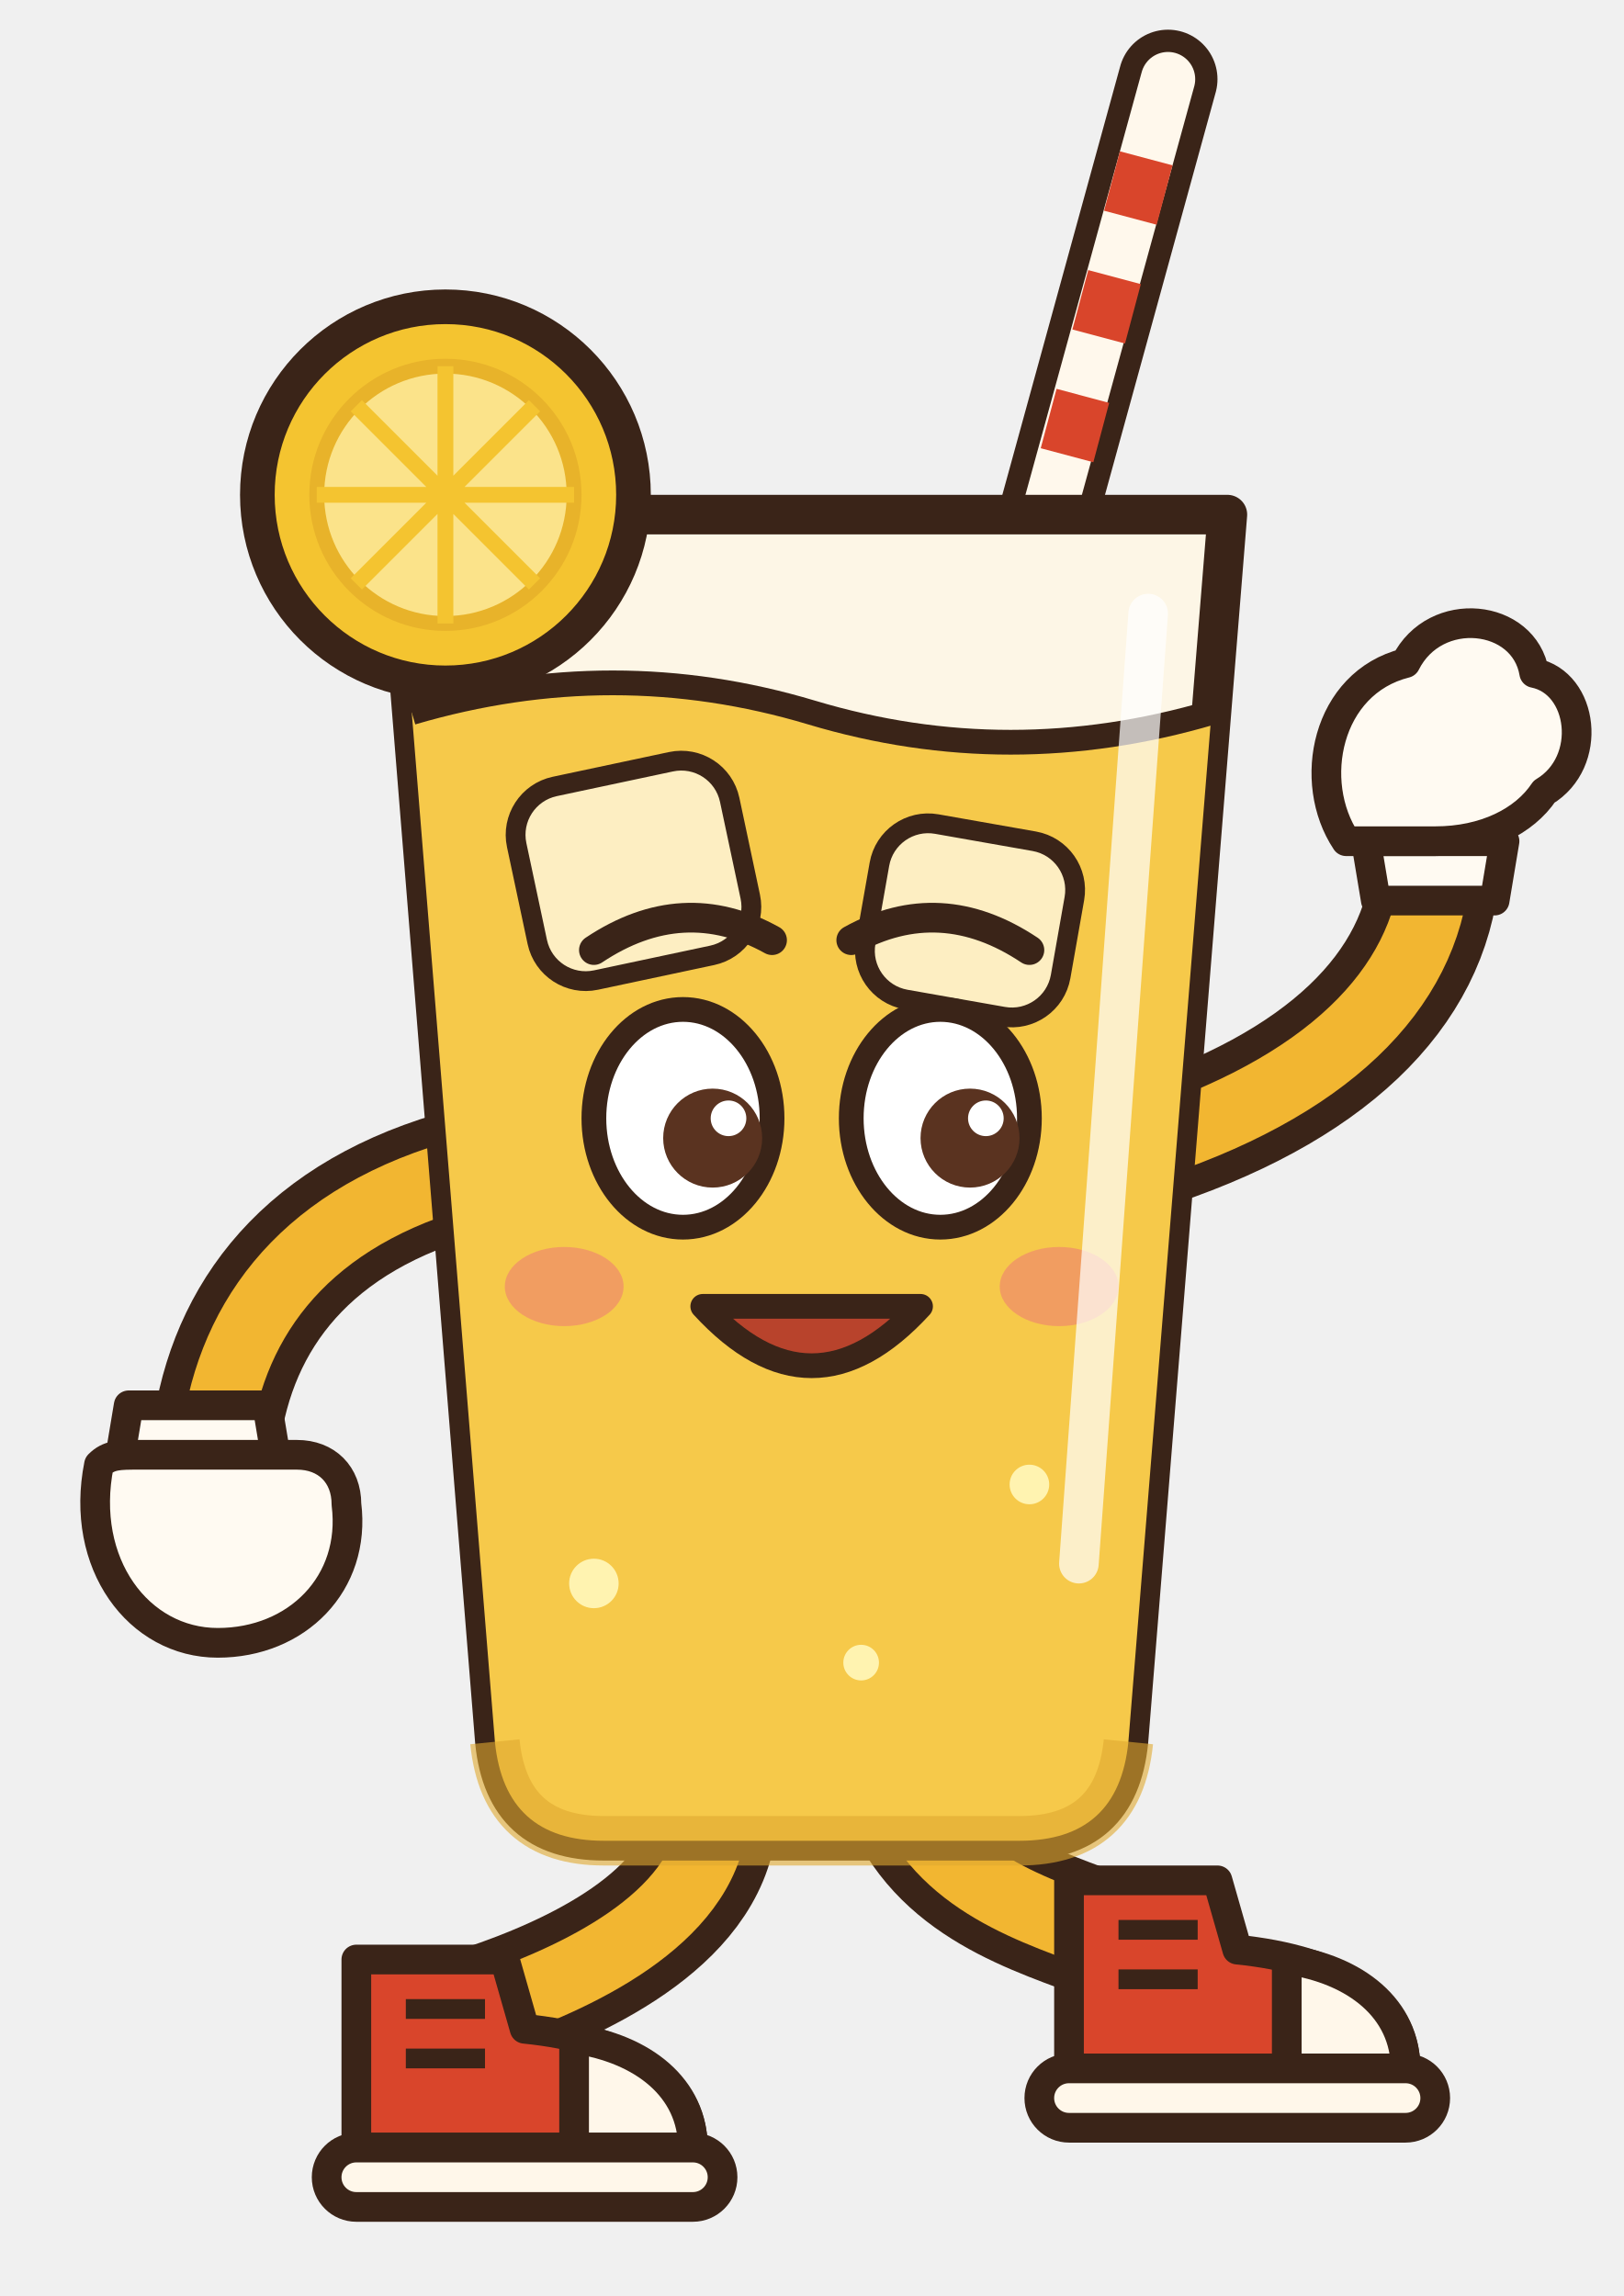
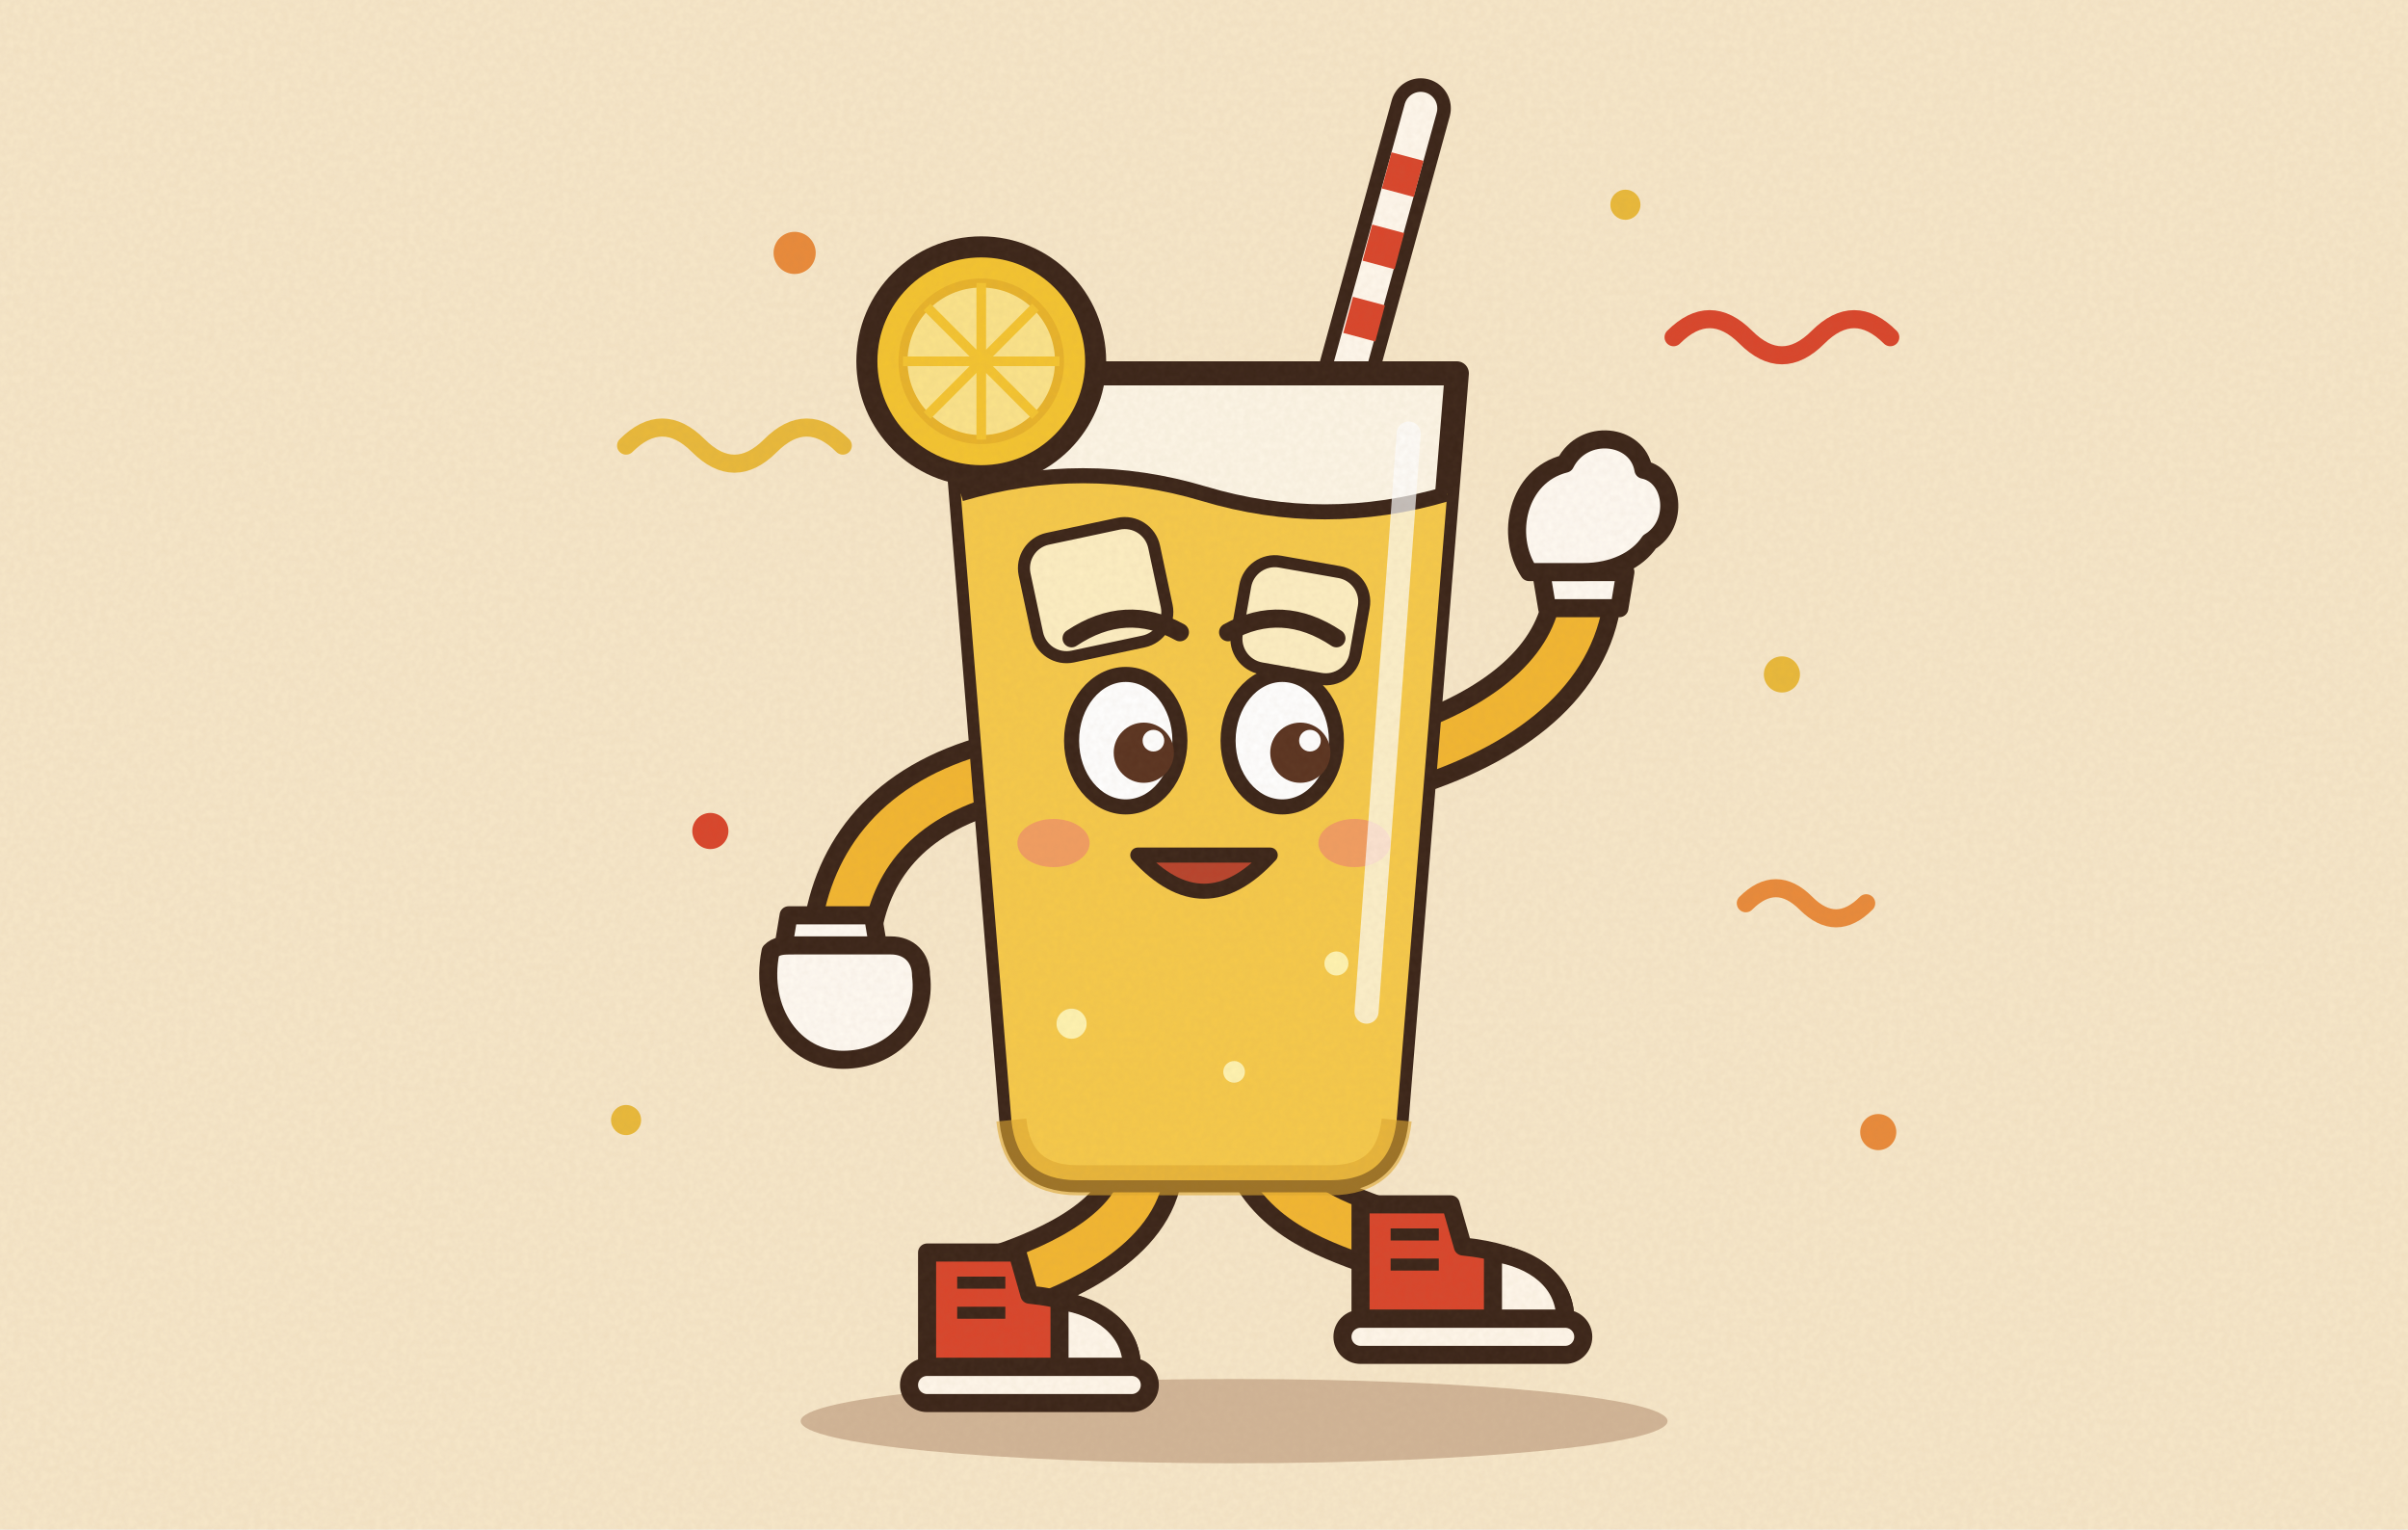
- <svg xmlns="http://www.w3.org/2000/svg" viewBox="118 10 164 232">
+ <svg xmlns="http://www.w3.org/2000/svg" viewBox="0 0 400 254" width="400" height="254">
+   <defs>
+     <filter id="grain" x="0" y="0" width="100%" height="100%">
+       <feTurbulence type="fractalNoise" baseFrequency="0.9" numOctaves="2" stitchTiles="stitch" />
+       <feColorMatrix values="0 0 0 0 0.35  0 0 0 0 0.22  0 0 0 0 0.12  0 0 0 0.5 0" />
+     </filter>
+   </defs>
+   <rect width="400" height="254" fill="#f7e7c9" />
+   <g fill="none" stroke-linecap="round" stroke-width="3">
+     <path d="M104 74q6-6 12 0t12 0t12 0" stroke="#e9b93a" />
+     <path d="M278 56q6-6 12 0t12 0t12 0" stroke="#d9452b" />
+     <path d="M290 150q5-5 10 0t10 0" stroke="#e98a3a" />
+   </g>
+   <circle cx="132" cy="42" r="3.5" fill="#e98a3a" />
+   <circle cx="296" cy="112" r="3" fill="#e9b93a" />
+   <circle cx="118" cy="138" r="3" fill="#d9452b" />
+   <circle cx="312" cy="188" r="3" fill="#e98a3a" />
+   <circle cx="270" cy="34" r="2.5" fill="#e9b93a" />
+   <circle cx="104" cy="186" r="2.5" fill="#e9b93a" />
+   <ellipse cx="205" cy="236" rx="72" ry="7" fill="#8a5a3a" opacity="0.35" />
  <g fill="none" stroke-linecap="round">
    <path d="M167 128C150 132 142 142 140 154" stroke="#3a2418" stroke-width="13" />
    <path d="M167 128C150 132 142 142 140 154" stroke="#f2b631" stroke-width="7" />
    <path d="M233 126C252 120 262 110 263 98" stroke="#3a2418" stroke-width="13" />
    <path d="M233 126C252 120 262 110 263 98" stroke="#f2b631" stroke-width="7" />
    <path d="M190 194C189 204 176 210 167 213" stroke="#3a2418" stroke-width="13" />
    <path d="M190 194C189 204 176 210 167 213" stroke="#f2b631" stroke-width="7" />
    <path d="M211 194C216 202 226 204 233 207" stroke="#3a2418" stroke-width="13" />
    <path d="M211 194C216 202 226 204 233 207" stroke="#f2b631" stroke-width="7" />
  </g>
  <path d="M214 98 236 18" stroke="#3a2418" stroke-width="10" stroke-linecap="round" />
  <path d="M214 98 236 18" stroke="#fff8ec" stroke-width="5.5" stroke-linecap="round" />
  <path d="M233.8 26 232.2 32M230.6 38 229 44M227.4 50 225.8 56M224.2 62 222.6 68" stroke="#d9452b" stroke-width="5.5" />
  <path d="M158 62H242L232 186Q231 196 221 196H179Q169 196 168 186Z" fill="#fdf6e6" stroke="#3a2418" stroke-width="4" stroke-linejoin="round" />
  <path d="M159.6 82Q180 76 200 82T240.4 82L232 186Q231 196 221 196H179Q169 196 168 186Z" fill="#f6c94a" />
  <path d="M159.6 82Q180 76 200 82T240.4 82" fill="none" stroke="#3a2418" stroke-width="2.5" />
  <path d="M168 186Q169 196 179 196H221Q231 196 232 186" fill="none" stroke="#e0a92e" stroke-width="5" opacity="0.6" />
  <rect x="171" y="88" width="22" height="20" rx="5" fill="#fffbe9" fill-opacity="0.75" stroke="#3a2418" stroke-width="2" transform="rotate(-12 182 98)" />
  <rect x="206" y="94" width="20" height="18" rx="5" fill="#fffbe9" fill-opacity="0.75" stroke="#3a2418" stroke-width="2" transform="rotate(10 216 103)" />
  <circle cx="178" cy="170" r="2.5" fill="#fff3b0" />
  <circle cx="222" cy="160" r="2" fill="#fff3b0" />
  <circle cx="205" cy="178" r="1.8" fill="#fff3b0" />
  <ellipse cx="187" cy="123" rx="9" ry="11" fill="#fff" stroke="#3a2418" stroke-width="2.5" />
  <ellipse cx="213" cy="123" rx="9" ry="11" fill="#fff" stroke="#3a2418" stroke-width="2.5" />
  <circle cx="190" cy="125" r="5" fill="#5a3320" />
  <circle cx="216" cy="125" r="5" fill="#5a3320" />
  <circle cx="191.6" cy="123" r="1.8" fill="#fff" />
  <circle cx="217.6" cy="123" r="1.8" fill="#fff" />
  <path d="M178 106Q187 100 196 105M204 105Q213 100 222 106" fill="none" stroke="#3a2418" stroke-width="3" stroke-linecap="round" />
  <path d="M189 142Q200 154 211 142Z" fill="#b8432c" stroke="#3a2418" stroke-width="2.5" stroke-linejoin="round" />
  <ellipse cx="175" cy="140" rx="6" ry="4" fill="#f08a6b" opacity="0.7" />
  <ellipse cx="225" cy="140" rx="6" ry="4" fill="#f08a6b" opacity="0.7" />
  <path d="M234 72 227 168" stroke="#fff" stroke-width="4" stroke-linecap="round" opacity="0.7" />
  <circle cx="163" cy="60" r="19" fill="#f4c430" stroke="#3a2418" stroke-width="3.5" />
  <circle cx="163" cy="60" r="13" fill="#fbe38a" stroke="#e8b32a" stroke-width="1.5" />
  <path d="M163 47v26M150 60h26M154 51l18 18M172 51 154 69" stroke="#f4c430" stroke-width="1.6" />
  <g fill="#fffaf2" stroke="#3a2418" stroke-width="3" stroke-linejoin="round">
    <path d="M131 152h14l1 6h-16Z" />
    <path d="M128 158c-2 10 4 18 12 18s14-6 13-14c0-3-2-5-5-5h-16c-2 0-3 0-4 1Z" />
    <path d="M257 101h12l1 -6h-14Z" />
    <path d="M254 95c-4-6-2-16 6-18 3-6 12-5 13 1 5 1 6 9 1 12-2 3-6 5-11 5h-9Z" />
  </g>
  <g stroke="#3a2418" stroke-width="3" stroke-linejoin="round">
    <path d="M154 208h15l2 7c10 1 17 5 17 12H154Z" fill="#d9452b" />
    <path d="M176 216c7 1 12 5 12 11h-12Z" fill="#fff7ea" />
    <rect x="151" y="227" width="40" height="6" rx="3" fill="#fff7ea" />
    <path d="M159 213h8M159 218h8" fill="none" stroke-width="2" />
    <path d="M226 200h15l2 7c10 1 17 5 17 12H226Z" fill="#d9452b" />
    <path d="M248 208c7 1 12 5 12 11h-12Z" fill="#fff7ea" />
    <rect x="223" y="219" width="40" height="6" rx="3" fill="#fff7ea" />
    <path d="M231 205h8M231 210h8" fill="none" stroke-width="2" />
  </g>
+   <rect width="400" height="254" filter="url(#grain)" opacity="0.18" />
</svg>
